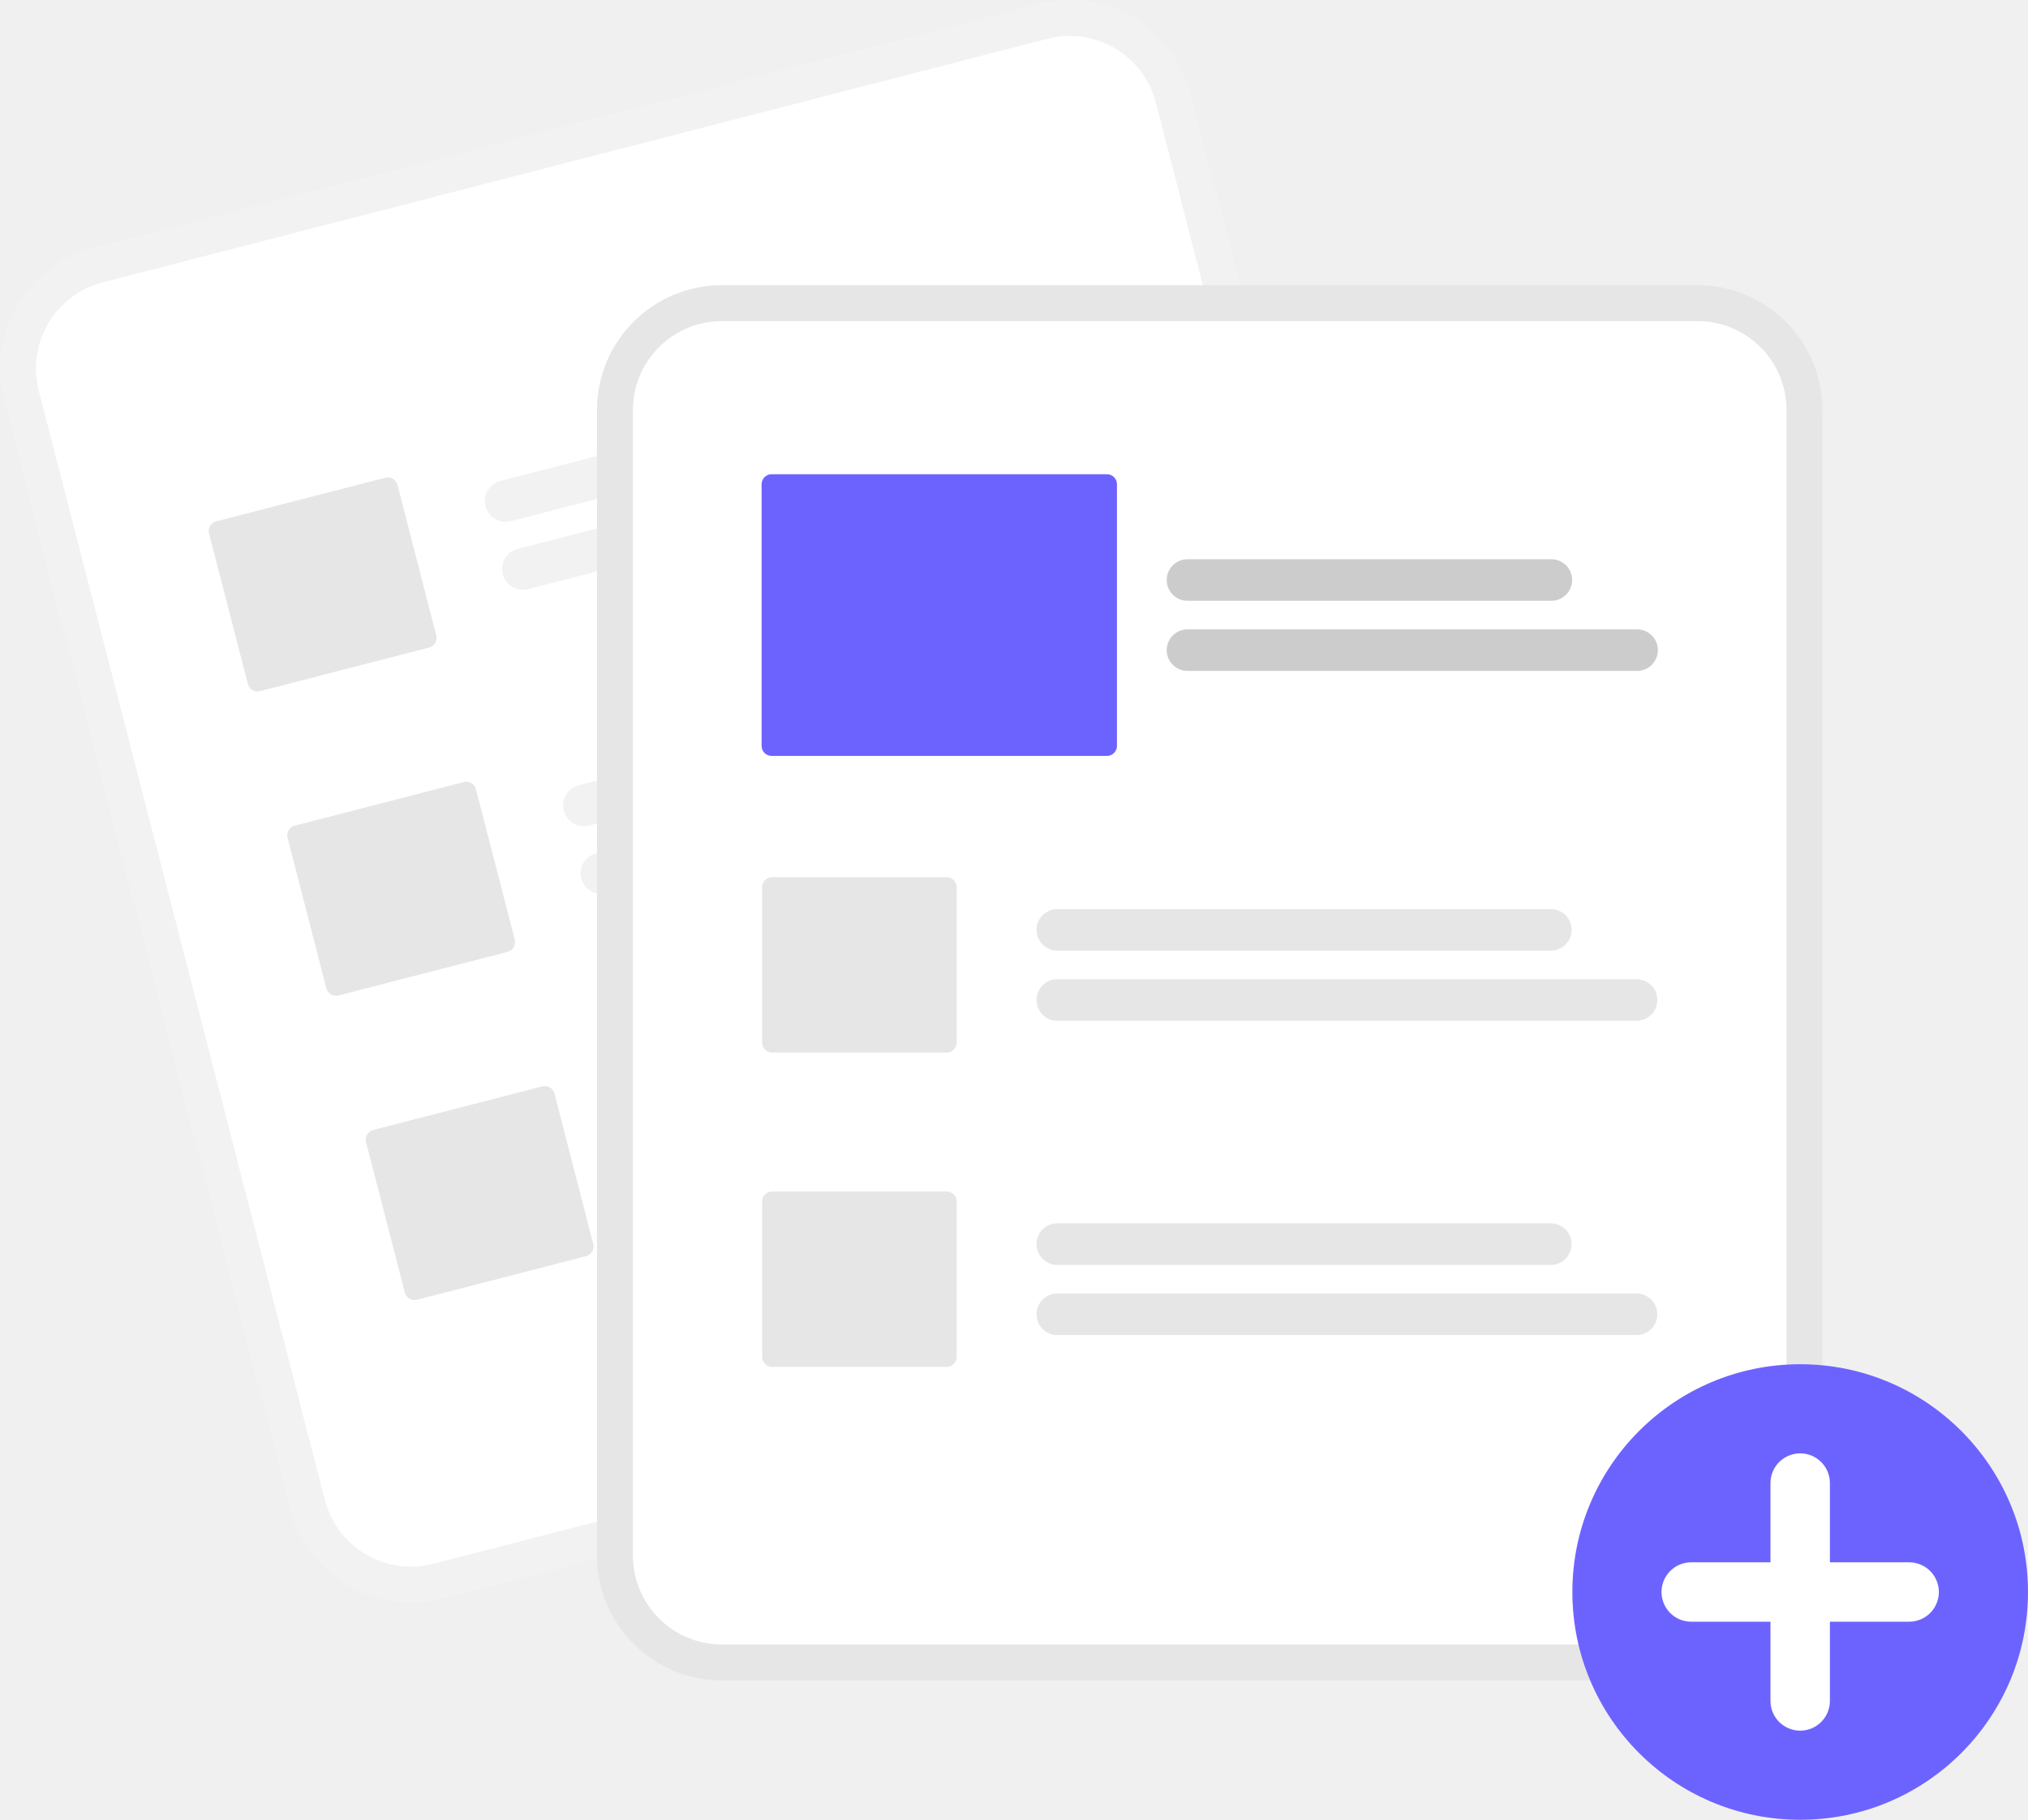
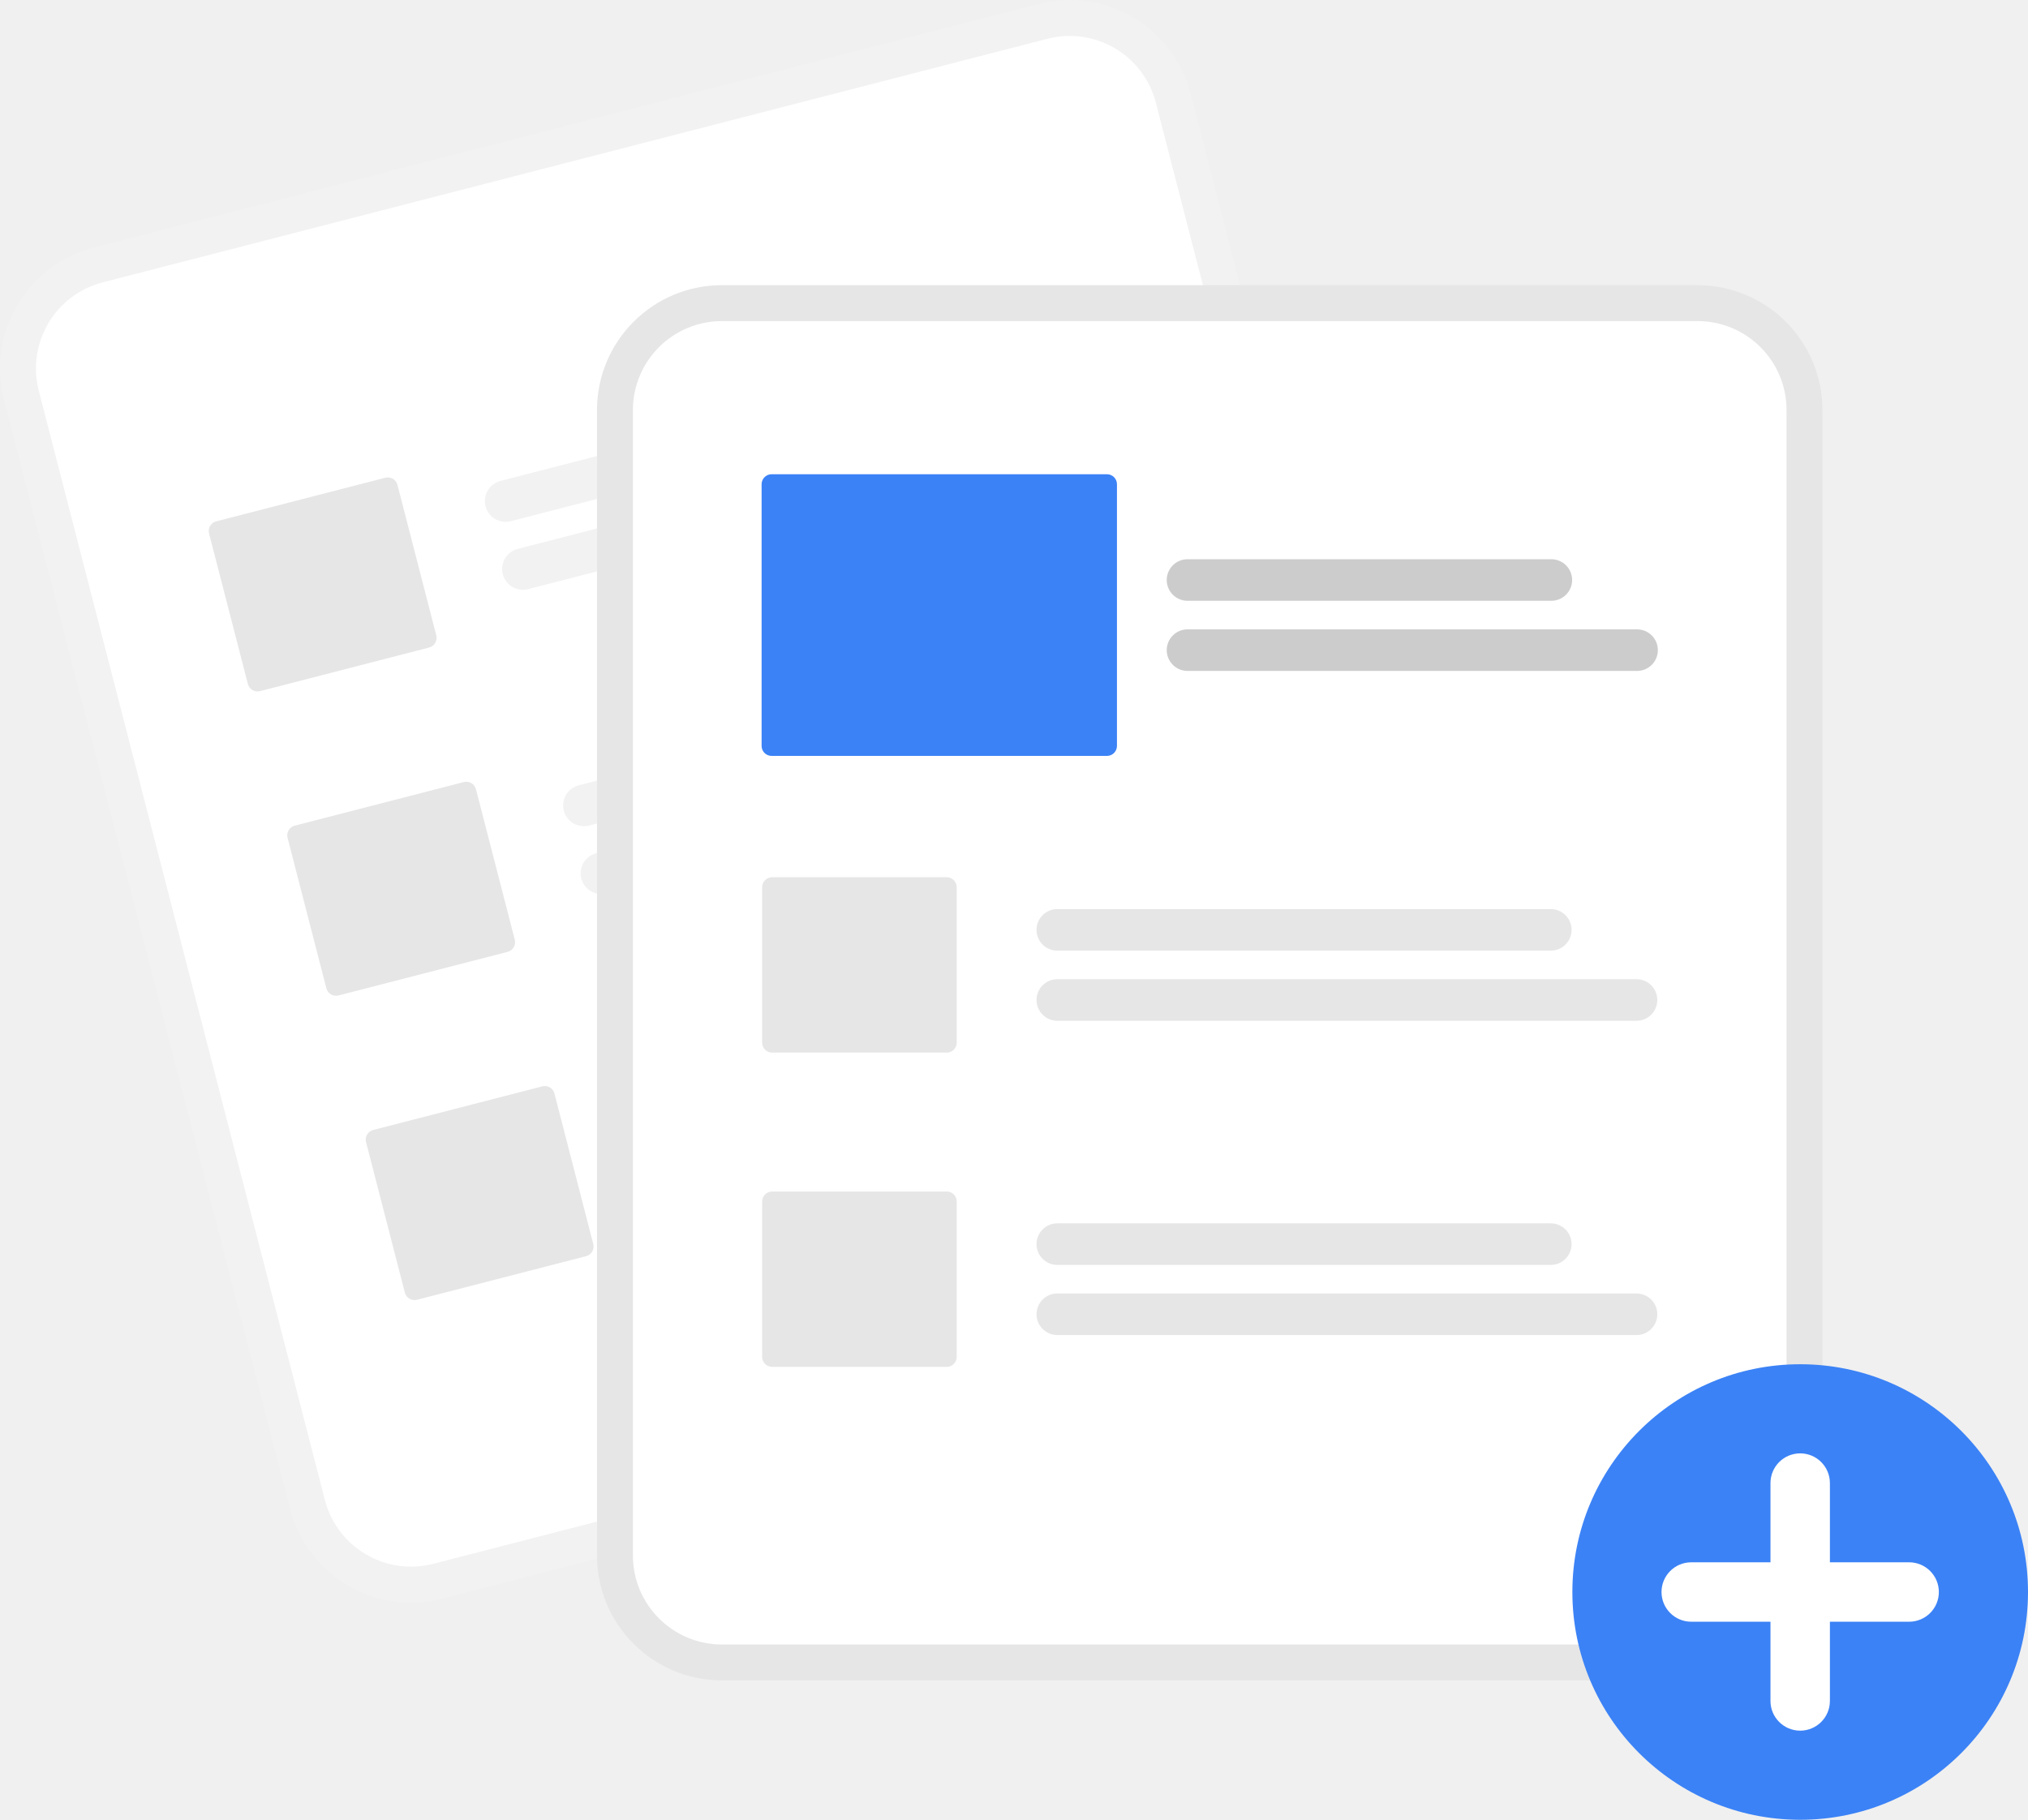
<svg xmlns="http://www.w3.org/2000/svg" data-name="Layer 1" width="782.044" height="701.88" viewBox="0 0 782.044 701.88">
  <path d="M609.488,100.59l-25.446,6.562L270.537,187.999,245.091,194.561A48.179,48.179,0,0,0,210.508,253.179L320.849,681.056a48.179,48.179,0,0,0,58.618,34.583l.066-.017,364.265-93.937.066-.017a48.179,48.179,0,0,0,34.583-58.618l-110.341-427.877A48.179,48.179,0,0,0,609.488,100.59Z" transform="translate(-208.9778 -99.05999)" fill="#f2f2f2" />
  <path d="M612.948,114.005l-30.139,7.772L278.69,200.204l-30.139,7.772a34.309,34.309,0,0,0-24.628,41.743l110.341,427.877a34.309,34.309,0,0,0,41.743,24.627l.066-.017,364.265-93.937.066-.017a34.309,34.309,0,0,0,24.627-41.743l-110.341-427.877A34.309,34.309,0,0,0,612.948,114.005Z" transform="translate(-208.9778 -99.05999)" fill="#fff" />
  <path d="M590.19,252.563,405.917,300.084a8.014,8.014,0,0,1-4.002-15.52l184.273-47.52A8.014,8.014,0,0,1,590.19,252.563Z" transform="translate(-208.9778 -99.05999)" fill="#f2f2f2" />
  <path d="M628.955,270.499,412.671,326.274a8.014,8.014,0,1,1-4.002-15.52l216.284-55.775a8.014,8.014,0,0,1,4.002,15.52Z" transform="translate(-208.9778 -99.05999)" fill="#f2f2f2" />
  <path d="M620.458,369.937l-184.273,47.52a8.014,8.014,0,1,1-4.002-15.52l184.273-47.52a8.014,8.014,0,1,1,4.002,15.52Z" transform="translate(-208.9778 -99.05999)" fill="#f2f2f2" />
  <path d="M659.223,387.873l-216.284,55.775a8.014,8.014,0,1,1-4.002-15.52l216.284-55.775a8.014,8.014,0,0,1,4.002,15.52Z" transform="translate(-208.9778 -99.05999)" fill="#f2f2f2" />
  <path d="M650.727,487.31l-184.273,47.52a8.014,8.014,0,0,1-4.002-15.52l184.273-47.52a8.014,8.014,0,0,1,4.002,15.52Z" transform="translate(-208.9778 -99.05999)" fill="#f2f2f2" />
  <path d="M689.492,505.246l-216.284,55.775a8.014,8.014,0,1,1-4.002-15.52l216.284-55.775a8.014,8.014,0,0,1,4.002,15.52Z" transform="translate(-208.9778 -99.05999)" fill="#f2f2f2" />
  <path d="M374.459,348.809l-65.212,16.817a3.847,3.847,0,0,1-4.681-2.761L289.596,304.816a3.847,3.847,0,0,1,2.761-4.681l65.212-16.817a3.847,3.847,0,0,1,4.681,2.761l14.969,58.048A3.847,3.847,0,0,1,374.459,348.809Z" transform="translate(-208.9778 -99.05999)" fill="#e6e6e6" />
  <path d="M404.727,466.182l-65.212,16.817a3.847,3.847,0,0,1-4.681-2.761l-14.969-58.048A3.847,3.847,0,0,1,322.626,417.509l65.212-16.817a3.847,3.847,0,0,1,4.681,2.761l14.969,58.048A3.847,3.847,0,0,1,404.727,466.182Z" transform="translate(-208.9778 -99.05999)" fill="#e6e6e6" />
  <path d="M434.995,583.556l-65.212,16.817a3.847,3.847,0,0,1-4.681-2.761l-14.969-58.048a3.847,3.847,0,0,1,2.761-4.681l65.212-16.817a3.847,3.847,0,0,1,4.681,2.761l14.969,58.048A3.847,3.847,0,0,1,434.995,583.556Z" transform="translate(-208.9778 -99.05999)" fill="#e6e6e6" />
  <path d="M863.636,209.052H487.318a48.179,48.179,0,0,0-48.125,48.125V699.053a48.179,48.179,0,0,0,48.125,48.125H863.636a48.179,48.179,0,0,0,48.125-48.125V257.177A48.179,48.179,0,0,0,863.636,209.052Z" transform="translate(-208.9778 -99.05999)" fill="#e6e6e6" />
  <path d="M863.637,222.906H487.318a34.309,34.309,0,0,0-34.271,34.271V699.053a34.309,34.309,0,0,0,34.271,34.271H863.637a34.309,34.309,0,0,0,34.271-34.271V257.177A34.309,34.309,0,0,0,863.637,222.906Z" transform="translate(-208.9778 -99.05999)" fill="#fff" />
-   <circle cx="694.194" cy="614.03" r="87.85" fill="#6c63ff" />
+   <circle cx="694.194" cy="614.03" r="87.85" fill="#3b82f6" />
  <path d="M945.187,701.631H914.631V671.074a11.459,11.459,0,0,0-22.918,0v30.557H861.156a11.459,11.459,0,0,0,0,22.918h30.557V755.105a11.459,11.459,0,1,0,22.918,0V724.548h30.557a11.459,11.459,0,0,0,0-22.918Z" transform="translate(-208.9778 -99.05999)" fill="#fff" />
  <path d="M807.001,465.716H616.699a8.014,8.014,0,1,1,0-16.028H807.001a8.014,8.014,0,0,1,0,16.028Z" transform="translate(-208.9778 -99.05999)" fill="#e6e6e6" />
  <path d="M840.059,492.763H616.699a8.014,8.014,0,1,1,0-16.028H840.059a8.014,8.014,0,1,1,0,16.028Z" transform="translate(-208.9778 -99.05999)" fill="#e6e6e6" />
  <path d="M807.001,586.929H616.699a8.014,8.014,0,1,1,0-16.028H807.001a8.014,8.014,0,0,1,0,16.028Z" transform="translate(-208.9778 -99.05999)" fill="#e6e6e6" />
  <path d="M840.059,613.977H616.699a8.014,8.014,0,1,1,0-16.028H840.059a8.014,8.014,0,1,1,0,16.028Z" transform="translate(-208.9778 -99.05999)" fill="#e6e6e6" />
  <path d="M574.07,505.042H506.724a3.847,3.847,0,0,1-3.843-3.843V441.252a3.847,3.847,0,0,1,3.843-3.843h67.346a3.847,3.847,0,0,1,3.843,3.843v59.947A3.847,3.847,0,0,1,574.07,505.042Z" transform="translate(-208.9778 -99.05999)" fill="#e6e6e6" />
  <path d="M574.07,626.255H506.724a3.847,3.847,0,0,1-3.843-3.843V562.465a3.847,3.847,0,0,1,3.843-3.843h67.346a3.847,3.847,0,0,1,3.843,3.843v59.947A3.847,3.847,0,0,1,574.07,626.255Z" transform="translate(-208.9778 -99.05999)" fill="#e6e6e6" />
  <path d="M807.212,330.781H666.91a8.014,8.014,0,0,1,0-16.028H807.212a8.014,8.014,0,0,1,0,16.028Z" transform="translate(-208.9778 -99.05999)" fill="#ccc" />
  <path d="M840.27,357.829H666.91a8.014,8.014,0,1,1,0-16.028h173.36a8.014,8.014,0,0,1,0,16.028Z" transform="translate(-208.9778 -99.05999)" fill="#ccc" />
-   <path d="M635.859,390.607H506.513a3.847,3.847,0,0,1-3.843-3.843V285.817a3.847,3.847,0,0,1,3.843-3.843H635.859a3.847,3.847,0,0,1,3.843,3.843V386.764A3.847,3.847,0,0,1,635.859,390.607Z" transform="translate(-208.9778 -99.05999)" fill="#6c63ff" />
+   <path d="M635.859,390.607H506.513a3.847,3.847,0,0,1-3.843-3.843V285.817a3.847,3.847,0,0,1,3.843-3.843H635.859a3.847,3.847,0,0,1,3.843,3.843V386.764A3.847,3.847,0,0,1,635.859,390.607Z" transform="translate(-208.9778 -99.05999)" fill="#3b82f6" />
</svg>
